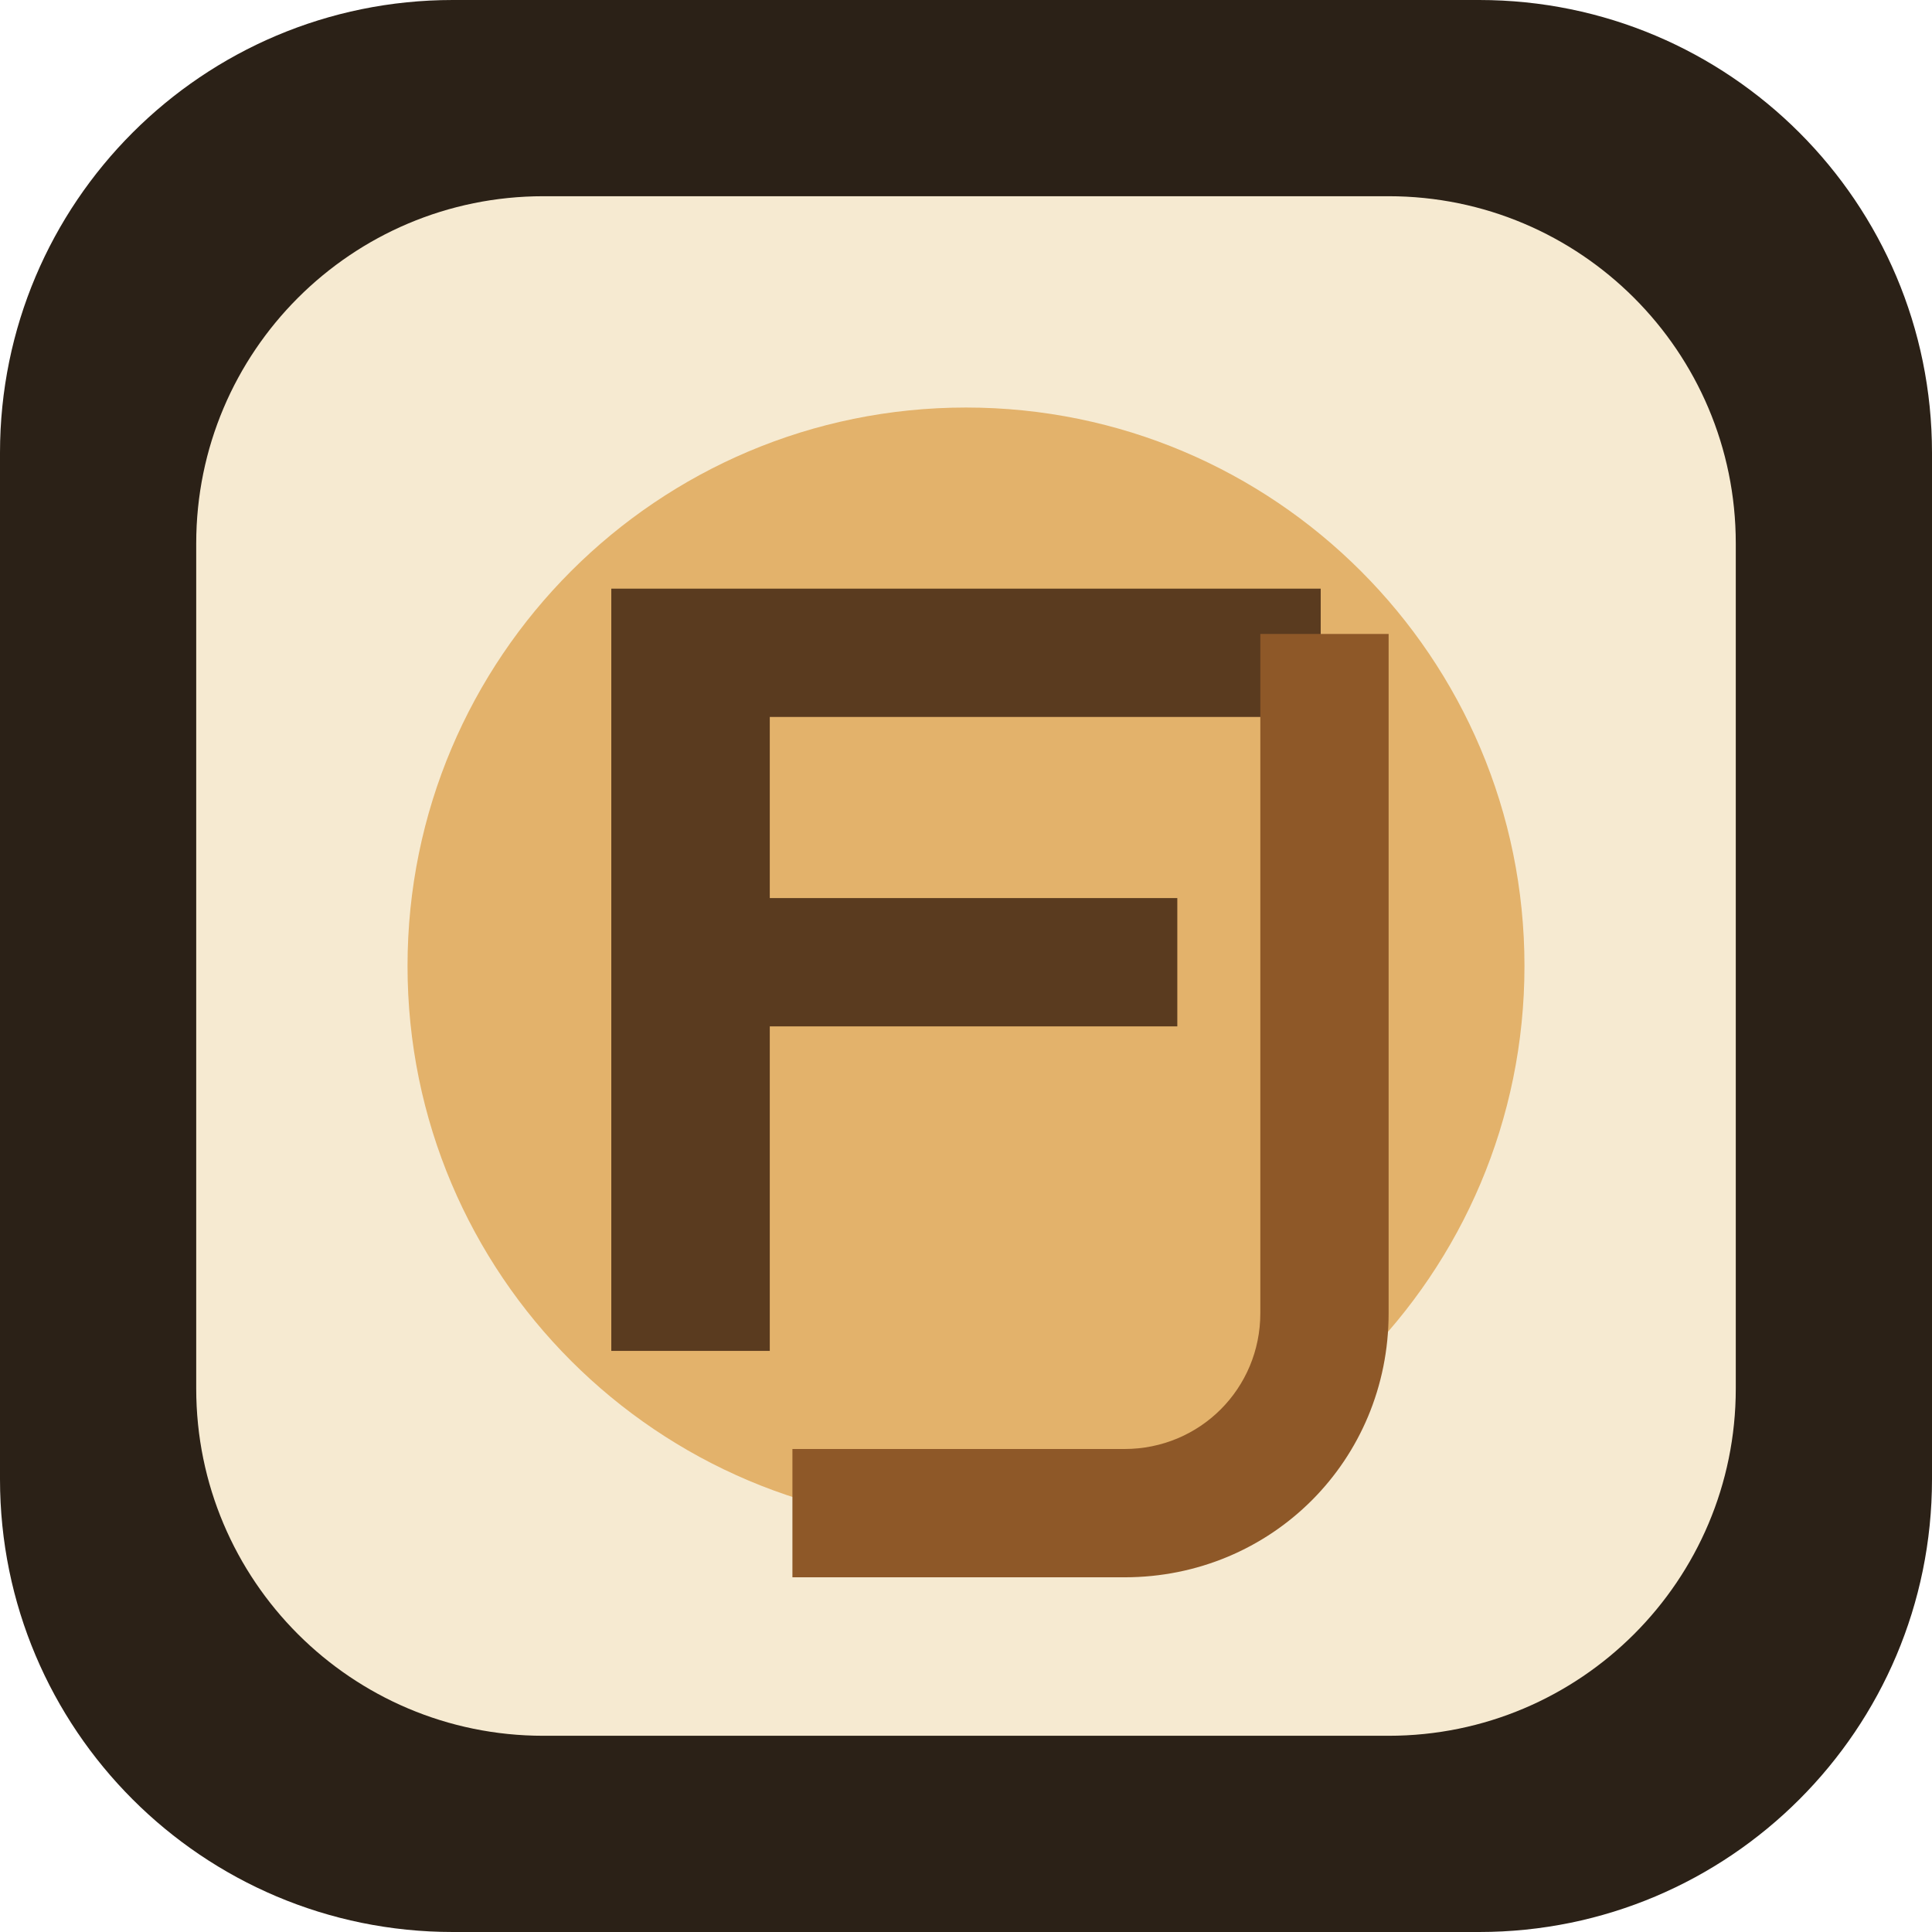
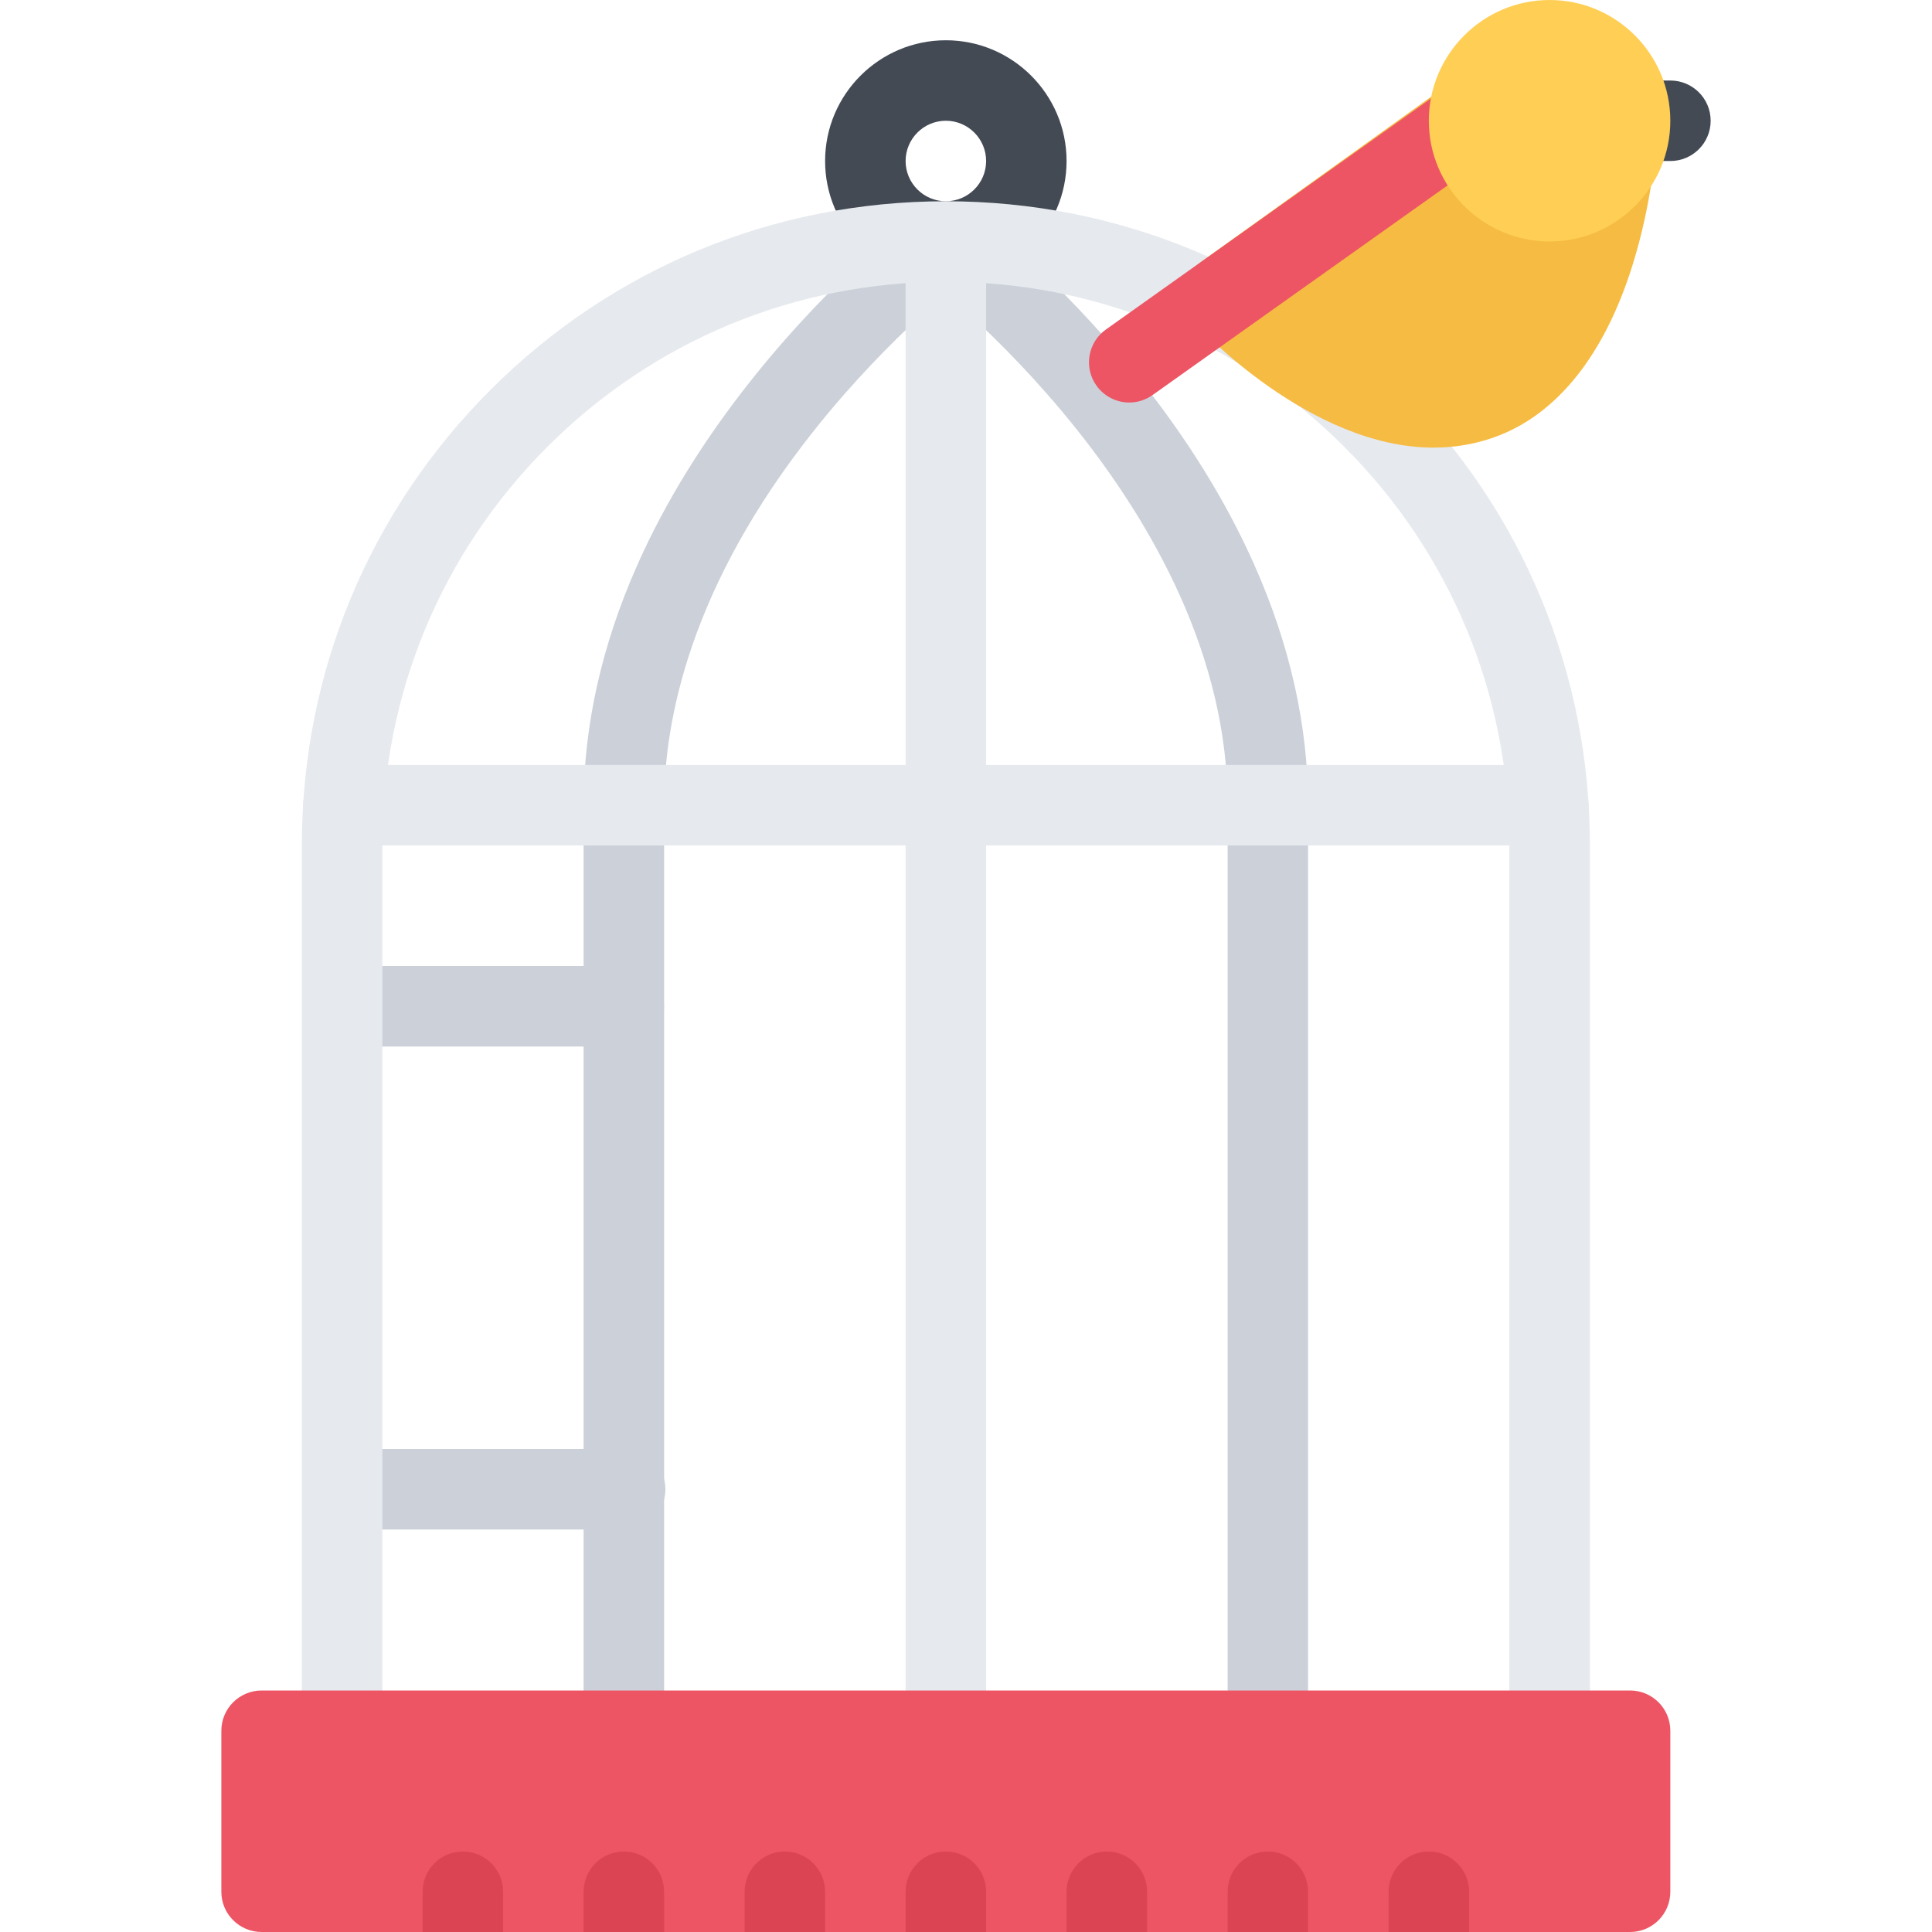
- <svg xmlns="http://www.w3.org/2000/svg" viewBox="0 0 512 512">
-   <rect width="512" height="512" rx="120" fill="#2b2117" />
-   <rect x="52" y="52" width="408" height="408" rx="92" fill="#f6ead1" />
-   <circle cx="256" cy="256" r="148" fill="#e3b26b" />
-   <path d="M162 156h188v34H204v48h108v34H204v86h-42z" fill="#5a3b1f" />
-   <path d="M368 168v180c0 39-31 70-70 70h-88v-34h88c20 0 36-16 36-36V168z" fill="#8e5828" />
+ <svg xmlns="http://www.w3.org/2000/svg" height="800px" width="800px" version="1.1" id="Layer_1" viewBox="0 0 511.978 511.978" xml:space="preserve">
+   <g>
+     <path style="fill:#CCD1D9;" d="M165.317,277.332h-74.31c-5.891,0-10.672-4.781-10.672-10.672c0-5.89,4.781-10.671,10.672-10.671   h74.31c5.89,0,10.663,4.781,10.663,10.671C175.98,272.551,171.207,277.332,165.317,277.332z" />
+     <path style="fill:#CCD1D9;" d="M165.669,405.326H91.008c-5.891,0-10.672-4.78-10.672-10.671s4.781-10.672,10.672-10.672h74.661   c5.89,0,10.663,4.781,10.663,10.672S171.558,405.326,165.669,405.326z" />
+     <path style="fill:#CCD1D9;" d="M165.325,458.653c-5.891,0-10.672-4.766-10.672-10.672V213.327c0-20.96,4.797-42.382,14.257-63.662   c7.445-16.757,17.789-33.467,30.749-49.662c21.93-27.404,43.678-43.85,44.592-44.537c4.711-3.53,11.398-2.578,14.938,2.133   c3.531,4.719,2.578,11.398-2.133,14.938c-0.203,0.148-20.819,15.78-41.068,41.209c-33.062,41.498-39.999,77.06-39.999,99.582   v234.654C175.988,453.887,171.215,458.653,165.325,458.653z" />
+     <path style="fill:#CCD1D9;" d="M335.981,458.653c-5.89,0-10.655-4.766-10.655-10.672V213.327   c0-79.083-80.263-140.182-81.075-140.791c-4.711-3.539-5.664-10.219-2.133-14.938c3.531-4.711,10.219-5.663,14.938-2.133   c0.914,0.688,22.663,17.133,44.585,44.537c12.968,16.195,23.311,32.905,30.747,49.662c9.469,21.28,14.25,42.702,14.25,63.662   V447.98C346.637,453.887,341.872,458.653,335.981,458.653z" />
+   </g>
+   <path style="fill:#434A54;" d="M250.649,74.669c-17.64,0-31.998-14.359-31.998-31.999c0-17.648,14.358-31.999,31.998-31.999  c17.647,0,31.991,14.351,31.991,31.999C282.64,60.309,268.297,74.669,250.649,74.669z M250.649,31.998  c-5.875,0-10.664,4.789-10.664,10.672s4.789,10.663,10.664,10.663c5.883,0,10.672-4.78,10.672-10.663S256.532,31.998,250.649,31.998  z" />
+   <g>
+     <path style="fill:#E6E9ED;" d="M410.635,495.978H90.656c-5.891,0-10.664-4.781-10.664-10.655V223.99   c0-45.584,17.749-88.434,49.982-120.667c32.233-32.24,75.091-49.99,120.675-49.99c45.585,0,88.441,17.75,120.675,49.99   c32.233,32.233,49.999,75.083,49.999,120.667v261.333C421.323,491.197,416.542,495.978,410.635,495.978z M101.327,474.651h298.652   V223.99c0-39.881-15.531-77.38-43.748-105.59c-28.186-28.202-65.684-43.731-105.582-43.731c-39.881,0-77.38,15.529-105.589,43.731   c-28.202,28.21-43.733,65.709-43.733,105.59L101.327,474.651L101.327,474.651z" />
+     <path style="fill:#E6E9ED;" d="M250.649,458.653c-5.891,0-10.664-4.766-10.664-10.672V63.997c0-5.891,4.773-10.664,10.664-10.664   c5.891,0,10.672,4.773,10.672,10.664v383.984C261.321,453.887,256.54,458.653,250.649,458.653z" />
+   </g>
+   <path style="fill:#F6BB42;" d="M430.494,26.677l-35.858-7.765c-2.938-0.641-6.031,0-8.469,1.758l-68.121,48.889  c-2.469,1.781-4.078,4.531-4.391,7.57c-0.312,3.03,0.688,6.054,2.734,8.304c1.25,1.352,30.811,33.186,63.497,33.186  c5.562,0,10.968-0.922,16.062-2.733c16.484-5.867,29.156-21.617,36.64-45.537c5.266-16.789,6.266-31.937,6.297-32.577  C439.213,32.513,435.65,27.795,430.494,26.677z" />
+   <path style="fill:#ED5564;" d="M299.265,106.667c-3.344,0-6.625-1.562-8.719-4.492c-3.406-4.797-2.281-11.461,2.531-14.866  l90.058-63.997c4.797-3.414,11.469-2.289,14.875,2.515c3.406,4.797,2.281,11.461-2.531,14.867l-90.058,63.997  C303.547,106.026,301.39,106.667,299.265,106.667z" />
+   <path style="fill:#434A54;" d="M442.634,42.67h-10.655c-5.891,0-10.655-4.773-10.655-10.672c0-5.891,4.765-10.663,10.655-10.663  h10.655c5.906,0,10.688,4.772,10.688,10.663C453.321,37.896,448.54,42.67,442.634,42.67z" />
+   <path style="fill:#ED5564;" d="M431.978,447.981H69.329c-5.891,0-10.672,4.781-10.672,10.672v42.669  c0,5.875,4.781,10.656,10.672,10.656h362.649c5.891,0,10.655-4.781,10.655-10.656v-42.669  C442.634,452.762,437.869,447.981,431.978,447.981z" />
+   <g>
+     <path style="fill:#DA4453;" d="M335.981,490.65c-5.89,0-10.655,4.766-10.655,10.672v10.656h21.312v-10.656   C346.637,495.416,341.872,490.65,335.981,490.65z" />
+     <path style="fill:#DA4453;" d="M293.328,490.65c-5.906,0-10.688,4.766-10.688,10.672v10.656h21.344v-10.656   C303.984,495.416,299.203,490.65,293.328,490.65z" />
+     <path style="fill:#DA4453;" d="M250.649,490.65c-5.891,0-10.664,4.766-10.664,10.672v10.656h21.336v-10.656   C261.321,495.416,256.54,490.65,250.649,490.65z" />
+     <path style="fill:#DA4453;" d="M207.987,490.65c-5.891,0-10.664,4.766-10.664,10.672v10.656h21.328v-10.656   C218.651,495.416,213.878,490.65,207.987,490.65z" />
+     <path style="fill:#DA4453;" d="M165.325,490.65c-5.891,0-10.672,4.766-10.672,10.672v10.656h21.335v-10.656   C175.988,495.416,171.215,490.65,165.325,490.65z" />
+     <path style="fill:#DA4453;" d="M122.654,490.65c-5.89,0-10.663,4.766-10.663,10.672v10.656h21.335v-10.656   C133.326,495.416,128.545,490.65,122.654,490.65z" />
+     <path style="fill:#DA4453;" d="M378.636,490.65c-5.875,0-10.656,4.766-10.656,10.672v10.656h21.343v-10.656   C389.323,495.416,384.542,490.65,378.636,490.65z" />
+   </g>
+   <path style="fill:#E6E9ED;" d="M410.292,224.045H91.008c-5.891,0-10.672-4.773-10.672-10.671c0-5.891,4.781-10.664,10.672-10.664  h319.284c5.891,0,10.672,4.773,10.672,10.664C420.964,219.271,416.182,224.045,410.292,224.045z" />
+   <path style="fill:#FFCE54;" d="M410.635,0c-17.625,0-31.999,14.358-31.999,31.998c0,17.648,14.374,31.999,31.999,31.999  c17.655,0,31.998-14.351,31.998-31.999C442.634,14.358,428.291,0,410.635,0z" />
</svg>
